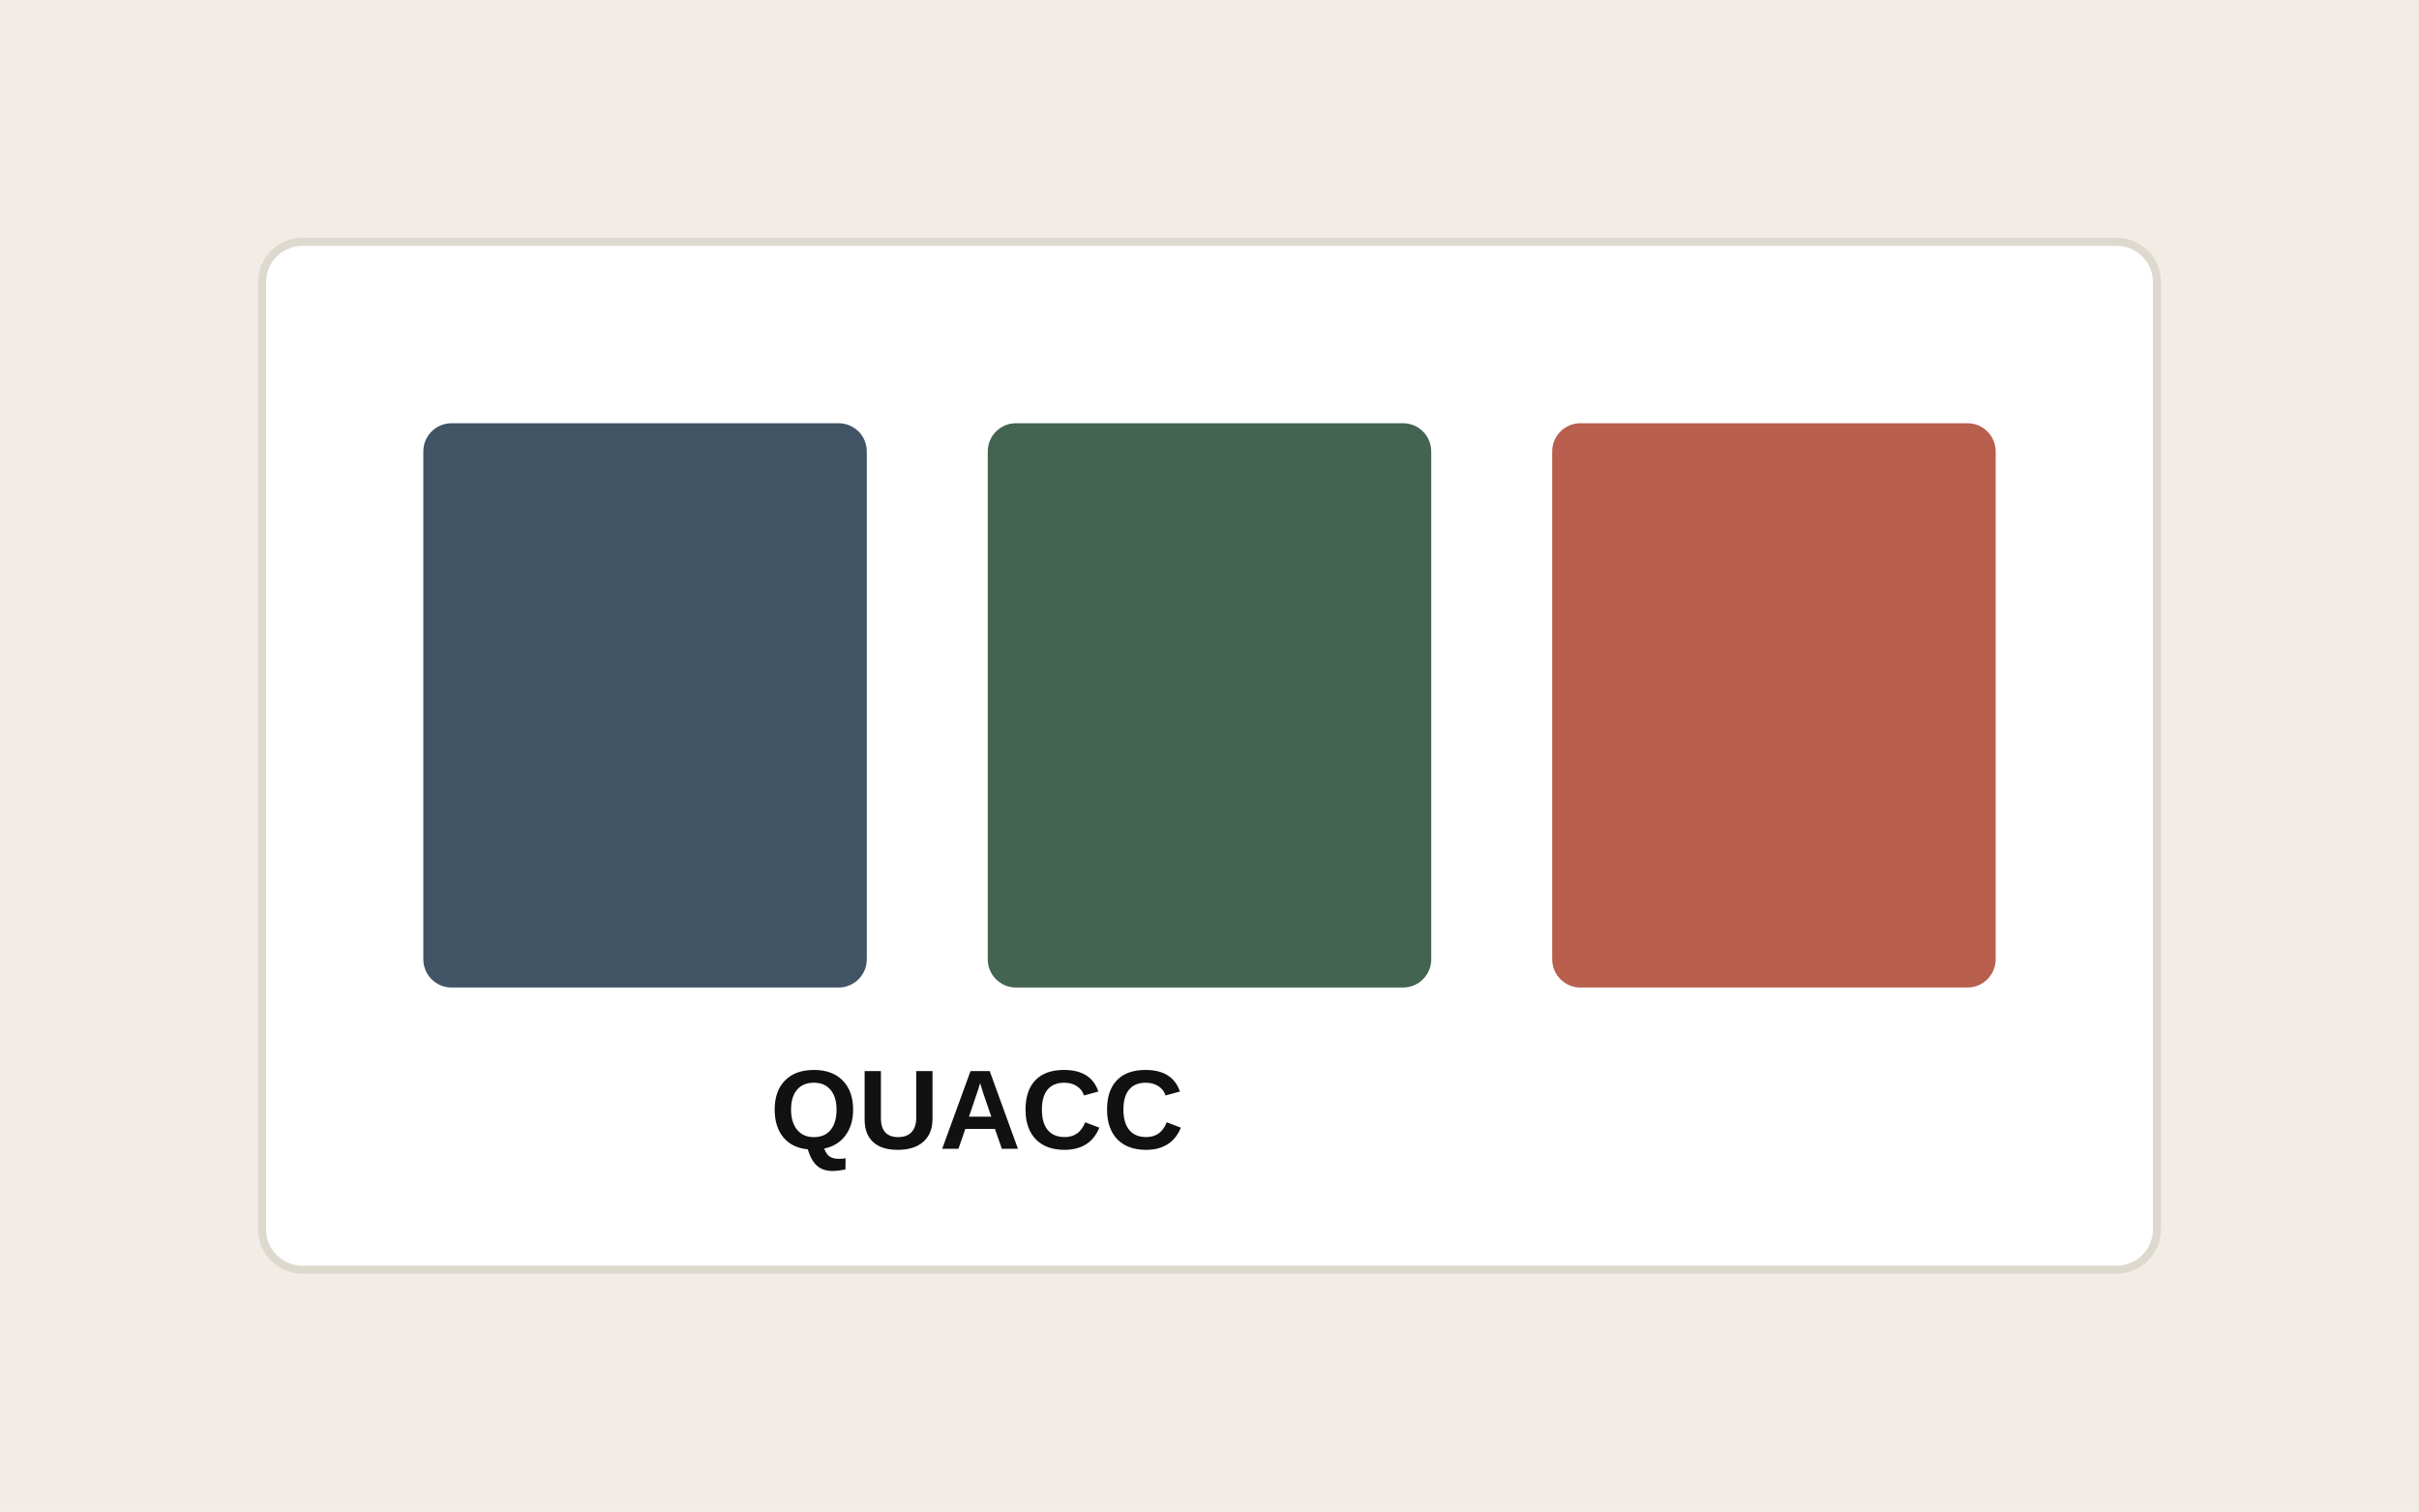
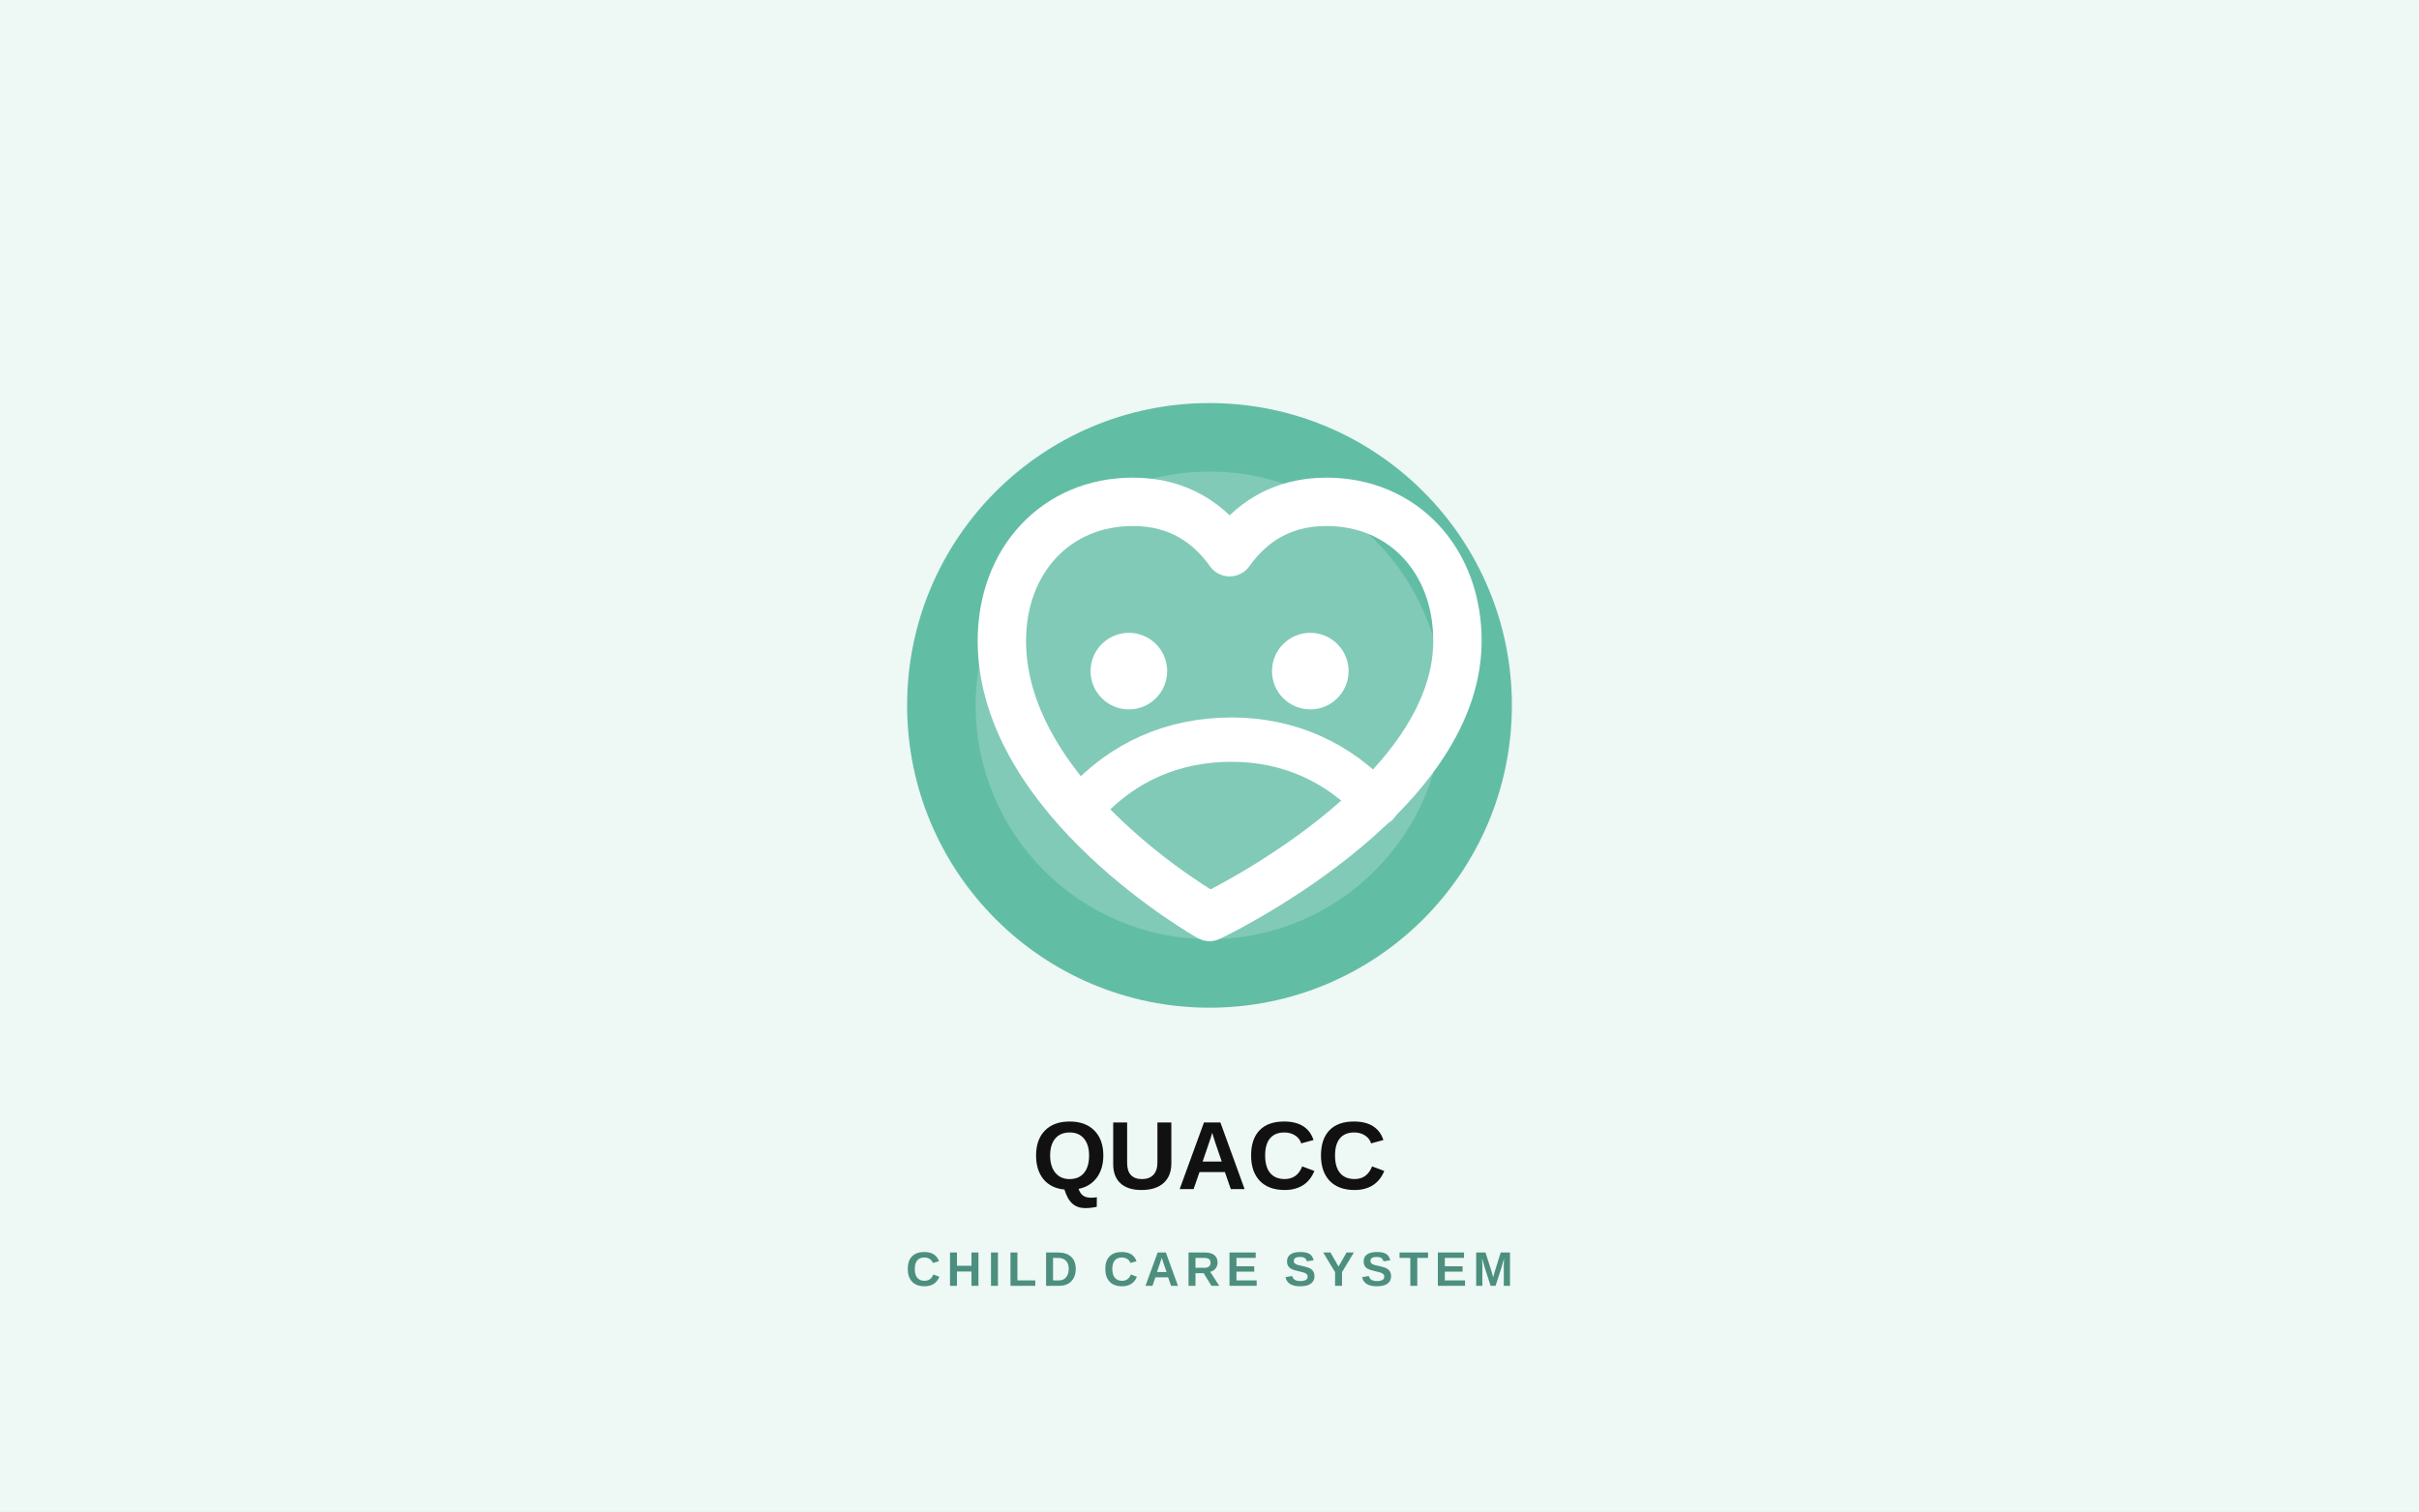
- <svg xmlns="http://www.w3.org/2000/svg" width="1200" height="750" viewBox="0 0 1200 750" role="img" aria-label="QUACC preview placeholder">
-   <rect width="1200" height="750" fill="#f1ece5" />
-   <rect x="130" y="120" width="940" height="510" rx="20" fill="#ffffff" stroke="#ded9ce" stroke-width="4" />
-   <rect x="210" y="210" width="220" height="280" rx="14" fill="#405466" />
-   <rect x="490" y="210" width="220" height="280" rx="14" fill="#426451" />
-   <rect x="770" y="210" width="220" height="280" rx="14" fill="#b85f4d" />
-   <text x="382" y="570" font-family="Arial, sans-serif" font-size="56" font-weight="700" fill="#111111">QUACC</text>
+ <svg xmlns="http://www.w3.org/2000/svg" width="1200" height="750" viewBox="0 0 1200 750" role="img" aria-label="QUACC child care center preview">
+   <rect width="1200" height="750" fill="#eef8f5" />
+   <circle cx="600" cy="350" r="150" fill="#62bda5" />
+   <circle cx="600" cy="350" r="116" fill="#ffffff" opacity="0.2" />
+   <path d="M600 455s-103-58-103-137c0-40 27-69 65-69 23 0 38 11 48 25 10-14 25-25 48-25 38 0 65 29 65 69 0 79-123 137-123 137z" fill="none" stroke="#ffffff" stroke-width="24" stroke-linecap="round" stroke-linejoin="round" />
+   <circle cx="560" cy="333" r="19" fill="#ffffff" />
+   <circle cx="650" cy="333" r="19" fill="#ffffff" />
+   <path d="M538 399c19-21 44-32 73-32 28 0 53 11 72 32" fill="none" stroke="#ffffff" stroke-width="22" stroke-linecap="round" />
+   <text x="600" y="590" text-anchor="middle" fill="#111111" font-family="Arial, sans-serif" font-size="48" font-weight="700">QUACC</text>
+   <text x="600" y="638" text-anchor="middle" fill="#4c8f7f" font-family="Arial, sans-serif" font-size="24" font-weight="700" letter-spacing="3">CHILD CARE SYSTEM</text>
</svg>
